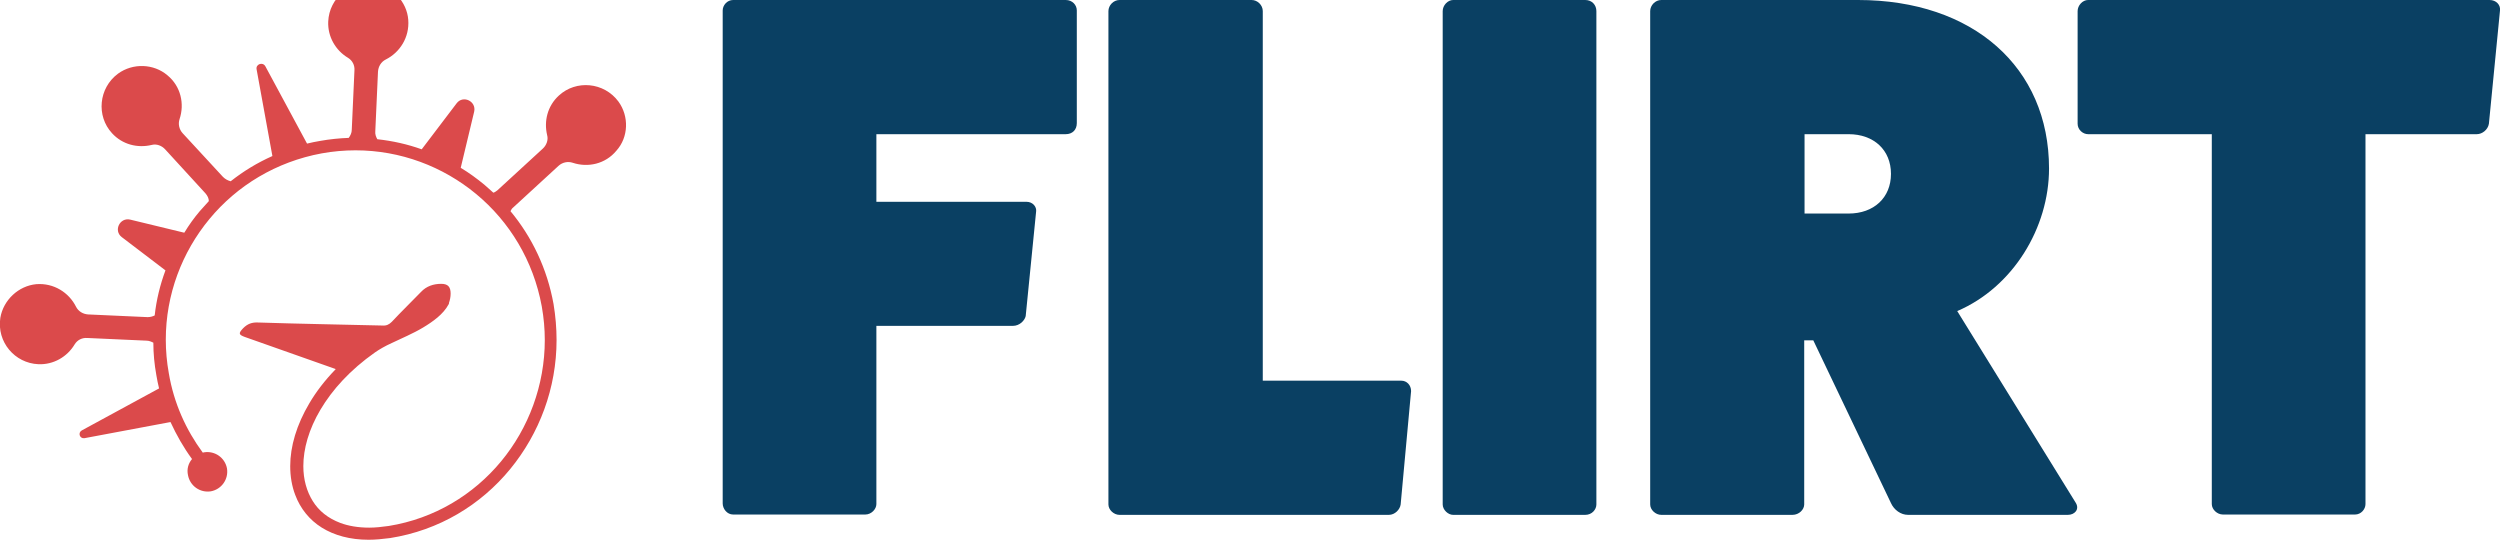
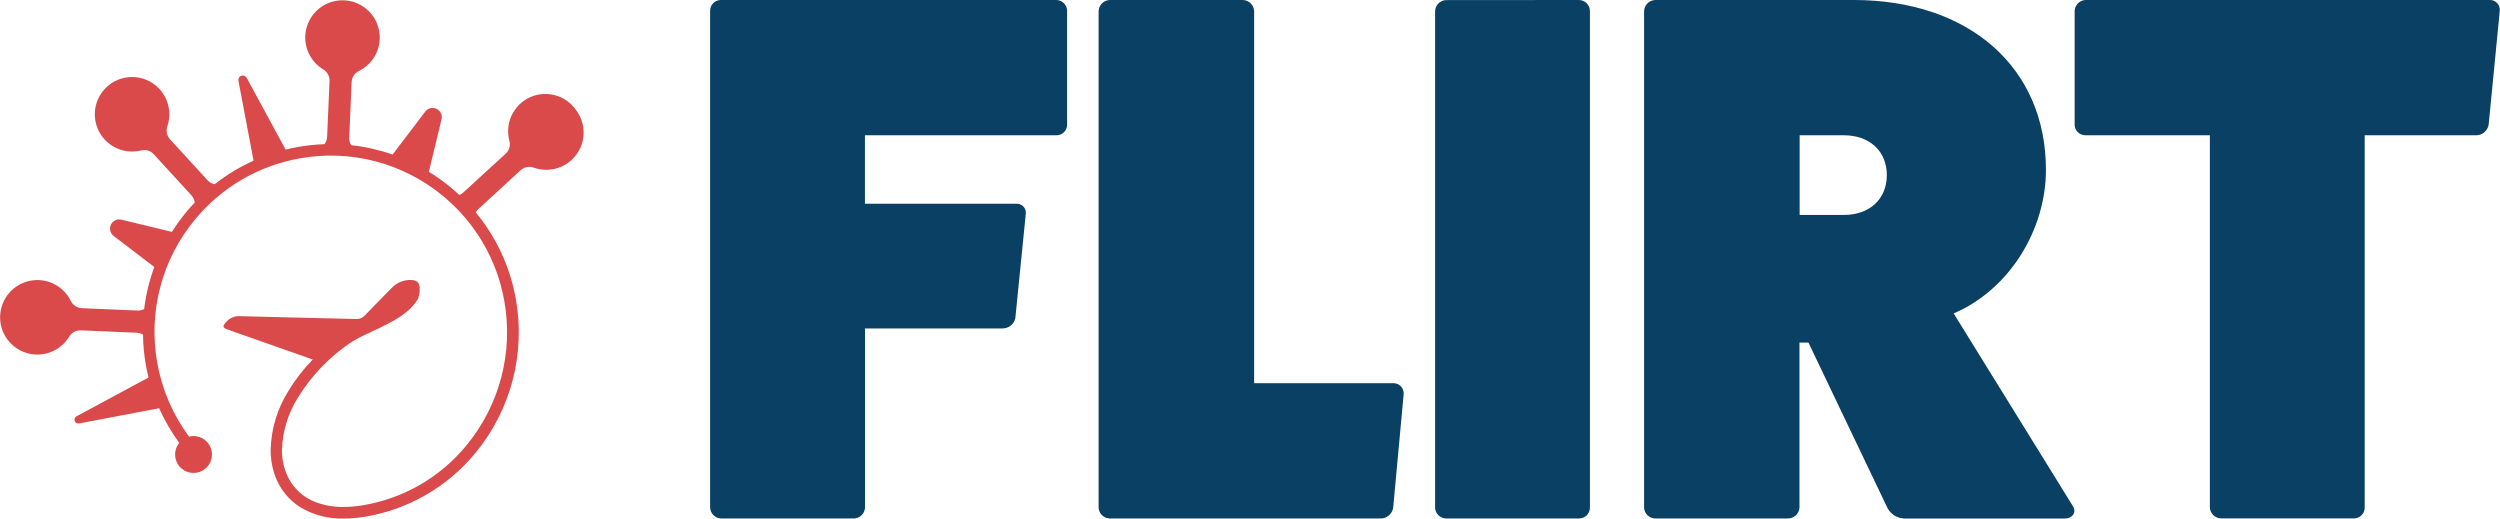
- <svg xmlns="http://www.w3.org/2000/svg" version="1.1" id="Layer_1" x="0px" y="0px" viewBox="0 0 743.4 160.6" style="enable-background:new 0 0 743.4 160.6;" xml:space="preserve">
-   <style type="text/css">
- 	.st0{fill:#0A4063;}
- 	.st1{fill:#DB4A4B;}
- </style>
-   <path class="st0" d="M620.9,0c-1.6,0-3.1,1.6-3.1,3.3v33.5c0,1.8,1.6,3.1,3.1,3.1h36.8v110c0,1.6,1.6,3.1,3.3,3.1h39.3  c1.8,0,3.1-1.6,3.1-3.1v-110h33.1c1.6,0,3.3-1.3,3.6-3.1l3.3-33.7c0.2-1.6-1.1-3.1-3.1-3.1H620.9z M536.6,63.4V39.9h13.1  c7.5,0,12.6,4.7,12.6,11.8s-5.1,11.8-12.6,11.8H536.6z M582,92.5c16.6-7.1,27.3-24.8,27.3-42.4C609.3,20,586.7,0,552.5,0H494  c-1.8,0-3.3,1.6-3.3,3.3V150c0,1.6,1.6,3.1,3.3,3.1h39c2,0,3.5-1.6,3.5-3.1v-48.8h2.7l23.1,48.4c0.9,2,2.9,3.5,5.1,3.5h47.5  c2,0,3.5-1.6,2.4-3.5L582,92.5z M432.1,0c-1.6,0-3.1,1.6-3.1,3.3V150c0,1.6,1.6,3.1,3.1,3.1h39.3c2,0,3.3-1.6,3.3-3.1V3.3  c0-1.8-1.3-3.3-3.3-3.3H432.1z M375.5,113.1V3.3c0-1.8-1.6-3.3-3.3-3.3h-39.3c-1.8,0-3.3,1.6-3.3,3.3V150c0,1.6,1.6,3.1,3.3,3.1H413  c1.8,0,3.3-1.6,3.5-3.1l3.1-33.7c0-1.8-1.3-3.1-2.9-3.1H375.5z M218,0c-1.8,0-3.1,1.6-3.1,3.1v146.6c0,1.6,1.3,3.3,3.1,3.3h39.3  c1.8,0,3.3-1.6,3.3-3.1v-53h40.6c2,0,3.5-1.6,3.8-2.9l3.1-31.1c0.2-1.3-0.9-2.9-2.9-2.9h-44.6V39.9h56.3c2,0,3.3-1.3,3.3-3.3V3.1  c0-1.6-1.3-3.1-3.3-3.1H218z" />
-   <path class="st1" d="M183.9,30.2c-4.3-5.8-12.6-6.5-17.7-1.8c-3.4,3.1-4.5,7.6-3.5,11.8c0.4,1.4-0.2,3-1.3,4l-13.5,12.4  c-0.4,0.3-0.8,0.6-1.2,0.7c-0.9-0.8-1.8-1.6-2.7-2.4c-2.2-1.8-4.5-3.5-7-5l4-16.7c0.7-3.1-3.3-5-5.2-2.5l-10.4,13.7  c-4.2-1.5-8.6-2.5-13.2-3c-0.4-0.7-0.7-1.5-0.6-2.4l0.8-17.7c0.1-1.5,0.9-2.9,2.3-3.6c4.2-2.1,7.1-6.6,6.7-11.8  c-0.4-5.4-4.7-9.9-10-10.8c-7.2-1.1-13.5,4.3-13.8,11.3c-0.2,4.5,2.2,8.6,5.9,10.8c1.3,0.8,2,2.2,1.9,3.7l-0.8,17.7  c0,0.9-0.4,1.7-0.9,2.4c-2.8,0.1-5.7,0.4-8.5,0.9c-1.3,0.2-2.6,0.5-3.9,0.8l-12.4-23c-0.8-1.4-2.9-0.6-2.6,0.9L81,46.4  c-4.5,2-8.6,4.5-12.4,7.5c-0.8-0.2-1.6-0.6-2.3-1.3l-12-13c-1-1.1-1.4-2.7-0.9-4.2c1.5-4.5,0.4-9.7-3.6-13  c-4.1-3.5-10.3-3.7-14.7-0.5c-5.8,4.3-6.5,12.6-1.8,17.7c3.1,3.4,7.6,4.5,11.8,3.5c1.4-0.4,3,0.2,4,1.3l12,13.1c0.6,0.7,1,1.5,1,2.3  c-0.9,1-1.8,2-2.7,3c-1.7,2-3.2,4.1-4.6,6.4l-16.1-3.9c-3.1-0.7-5,3.3-2.5,5.2l13,9.9c-1.6,4.3-2.7,8.8-3.2,13.4  c-0.6,0.3-1.3,0.5-2.1,0.5l-17.7-0.8c-1.5-0.1-2.9-0.9-3.6-2.3c-2.1-4.2-6.6-7.1-11.8-6.7C5.5,85,1,89.2,0.1,94.5  c-1.1,7.2,4.3,13.5,11.3,13.8c4.5,0.2,8.6-2.2,10.8-5.9c0.8-1.3,2.2-2,3.7-1.9l17.7,0.8c0.7,0,1.4,0.3,2,0.6c0,3.2,0.3,6.4,0.9,9.7  c0.2,1.3,0.5,2.6,0.8,3.9l-23,12.5c-1.2,0.7-0.6,2.5,0.8,2.3l25.6-4.8c1.8,3.9,3.9,7.6,6.4,11c-1.1,1.3-1.6,3-1.2,4.8  c0.6,3.2,3.6,5.3,6.8,4.8c3.2-0.6,5.3-3.6,4.8-6.8c-0.6-3.2-3.6-5.3-6.8-4.8c-0.1,0-0.3,0.1-0.4,0.1c-5-6.8-8.6-14.7-10.1-23.6  c-0.6-3.3-0.9-6.7-0.9-10c0-13.4,4.8-26,13-35.9c8.2-9.9,19.8-17,33.4-19.5c3.3-0.6,6.7-0.9,10-0.9c13.4,0,26,4.8,35.9,13  c9.9,8.2,17,19.8,19.5,33.4c0.6,3.4,0.9,6.7,0.9,10c0,13.4-4.8,26.2-13,36.1c-8.2,9.9-19.8,17-33.4,19.2c-2.1,0.3-4,0.5-5.8,0.5  c-3.3,0-6.2-0.5-8.6-1.4c-3.7-1.4-6.4-3.6-8.2-6.5c-1.8-2.9-2.8-6.4-2.8-10.4c0-5.1,1.6-10.9,5.1-16.8c3.5-5.9,8.8-11.8,16.2-17  c1.3-0.9,3-1.9,5-2.8c2.9-1.4,6.3-2.8,9.3-4.6c1.5-0.9,3-1.9,4.3-3c1.3-1.1,2.5-2.4,3.3-3.9c0.1-0.1,0.1-0.2,0.1-0.3c0,0,0,0,0,0  c0,0,0,0,0,0c0,0,0-0.1,0-0.1c0.3-0.9,0.5-1.8,0.5-2.8c0-2-0.8-2.9-2.8-2.9c-2.3,0-4.4,0.7-6,2.4c-2.9,3-5.9,5.9-8.7,8.9  c-0.8,0.8-1.6,1.2-2.8,1.1c-12.3-0.3-24.6-0.5-36.9-0.9c-1.9-0.1-3.2,0.4-4.5,1.7c-1.4,1.5-1.4,1.9,0.5,2.6c9,3.2,17.9,6.3,26.9,9.5  c0,0,0.1,0,0.1,0.1c-3.2,3.3-5.8,6.7-7.8,10.1c-3.8,6.4-5.7,12.8-5.7,18.7c0,3.1,0.5,6,1.5,8.6c1.5,4,4.2,7.4,7.9,9.7  c3.7,2.3,8.4,3.6,13.9,3.6c2,0,4.1-0.2,6.4-0.5c14.6-2.3,27-9.9,35.7-20.5c8.7-10.6,13.8-24.1,13.8-38.4c0-3.5-0.3-7.1-0.9-10.7  c-1.9-10.5-6.4-19.9-12.8-27.6c0.2-0.4,0.4-0.8,0.8-1.1c3.5-3.2,10.1-9.3,13.5-12.4c1.1-1,2.7-1.4,4.2-0.9c4.5,1.5,9.7,0.4,13-3.6  C186.9,40.8,187.1,34.6,183.9,30.2z" />
+ <svg xmlns="http://www.w3.org/2000/svg" viewBox="0 0 738.12 153.07">
+   <defs>
+     <style>.a{fill:#0a4063;}.b{fill:#db4a4b;}</style>
+   </defs>
+   <path class="a" d="M631.58,13.46a3.38,3.38,0,0,0-3.11,3.33v33.5a3.17,3.17,0,0,0,3.11,3.11H668.4v110a3.38,3.38,0,0,0,3.33,3.11H711a3.17,3.17,0,0,0,3.11-3.11V53.4h33.05a3.77,3.77,0,0,0,3.55-3.11L754,16.57a2.9,2.9,0,0,0-3.11-3.11Zm-84.3,63.45V53.4h13.09c7.54,0,12.65,4.66,12.65,11.76s-5.1,11.76-12.65,11.76ZM592.76,106C609.39,98.87,620,81.13,620,63.6c0-30.17-22.63-50.14-56.79-50.14H504.68a3.41,3.41,0,0,0-3.33,3.33V163.43a3.38,3.38,0,0,0,3.33,3.11h39a3.44,3.44,0,0,0,3.55-3.11V114.62h2.66L573,163a5.82,5.82,0,0,0,5.1,3.55h47.48c2,0,3.55-1.55,2.44-3.55Zm-150-92.51a3.38,3.38,0,0,0-3.11,3.33V163.43a3.34,3.34,0,0,0,3.11,3.11h39.27a3.22,3.22,0,0,0,3.33-3.11V16.79a3.27,3.27,0,0,0-3.33-3.33ZM386.22,126.6V16.79a3.41,3.41,0,0,0-3.33-3.33H343.63a3.41,3.41,0,0,0-3.33,3.33V163.43a3.38,3.38,0,0,0,3.33,3.11h80.09a3.79,3.79,0,0,0,3.55-3.11l3.11-33.72a3,3,0,0,0-2.88-3.11ZM228.71,13.46a3.17,3.17,0,0,0-3.11,3.11V163.21a3.37,3.37,0,0,0,3.11,3.33H268a3.38,3.38,0,0,0,3.33-3.11v-53h40.6a3.89,3.89,0,0,0,3.77-2.88l3.11-31.06a2.66,2.66,0,0,0-2.88-2.88H271.31V53.4h56.35A3.14,3.14,0,0,0,331,50.07V16.57a3.23,3.23,0,0,0-3.33-3.11Z" transform="translate(-15.94 -13.46)" />
+   <path class="b" d="M186,45.93a11,11,0,0,0-19.63,9.24,3.78,3.78,0,0,1-1.16,3.69L152.65,70.36a3,3,0,0,1-1.13.65c-.82-.77-1.65-1.52-2.51-2.23a55.77,55.77,0,0,0-6.45-4.6l3.74-15.48a2.72,2.72,0,0,0-4.81-2.29l-9.64,12.68a55.12,55.12,0,0,0-12.2-2.76,3.78,3.78,0,0,1-.6-2.2l.7-16.38a3.87,3.87,0,0,1,2.14-3.32A11,11,0,1,0,111.44,34a3.78,3.78,0,0,1,1.79,3.43l-.71,16.41a3.78,3.78,0,0,1-.82,2.19,55.87,55.87,0,0,0-7.86.83c-1.21.22-2.39.48-3.57.77L88.76,36.41a1.31,1.31,0,0,0-2.43.86L90.8,60.9a55.12,55.12,0,0,0-11.48,6.95,3.79,3.79,0,0,1-2.09-1.16L66.17,54.63a3.87,3.87,0,0,1-.83-3.86,11,11,0,1,0-7.68,7.09A3.78,3.78,0,0,1,61.34,59L72.43,71.1a3.77,3.77,0,0,1,1,2.17c-.85.9-1.69,1.82-2.48,2.78a55.76,55.76,0,0,0-4.25,5.87L51.79,78.32a2.72,2.72,0,0,0-2.29,4.81l12,9.16a55.17,55.17,0,0,0-3,12.41,3.78,3.78,0,0,1-1.95.45l-16.38-.7a3.87,3.87,0,0,1-3.32-2.14,11,11,0,1,0-.42,10.45A3.78,3.78,0,0,1,39.92,111l16.41.7a3.77,3.77,0,0,1,1.83.57,55.77,55.77,0,0,0,.85,9c.22,1.23.48,2.45.78,3.65L38.54,136.37a1.13,1.13,0,0,0,.75,2.11L62.93,134a55.06,55.06,0,0,0,5.93,10.21,5.45,5.45,0,1,0,3.26-1.92l-.37.08a51.81,51.81,0,0,1-9.38-21.79A51.9,51.9,0,0,1,73.55,78.22a51.82,51.82,0,0,1,30.9-18,51.9,51.9,0,0,1,42.38,11.18,51.82,51.82,0,0,1,18,30.9,52.48,52.48,0,0,1-11.15,42.63,50.07,50.07,0,0,1-30.89,17.75,34.23,34.23,0,0,1-5.37.45,22.75,22.75,0,0,1-8-1.31,15.08,15.08,0,0,1-7.61-6,17.53,17.53,0,0,1-2.62-9.6A30.87,30.87,0,0,1,104,130.69a53.17,53.17,0,0,1,15-15.75,32.32,32.32,0,0,1,4.61-2.58c2.69-1.3,5.79-2.63,8.62-4.27a26.75,26.75,0,0,0,4-2.75,14.27,14.27,0,0,0,3.09-3.58,1.69,1.69,0,0,0,.12-.26h0v0l0-.08a7.93,7.93,0,0,0,.42-2.63c0-1.8-.72-2.64-2.55-2.66a7.38,7.38,0,0,0-5.59,2.22c-2.68,2.75-5.41,5.45-8.06,8.23a3.11,3.11,0,0,1-2.57,1.06c-11.37-.3-22.74-.49-34.11-.83a4.94,4.94,0,0,0-4.16,1.61c-1.27,1.37-1.25,1.78.49,2.4l24.87,8.75.13,0a50.89,50.89,0,0,0-7.23,9.34,34.25,34.25,0,0,0-5.23,17.3,22.25,22.25,0,0,0,1.41,8,18.12,18.12,0,0,0,7.32,9,23.81,23.81,0,0,0,12.87,3.36,37.65,37.65,0,0,0,5.91-.49,53.5,53.5,0,0,0,33-18.95,55.9,55.9,0,0,0,11.88-45.4,55.2,55.2,0,0,0-11.82-25.54,3.13,3.13,0,0,1,.74-1l12.46-11.43a3.87,3.87,0,0,1,3.86-.83A11,11,0,0,0,186,45.93Z" transform="translate(-15.94 -13.46)" />
</svg>
